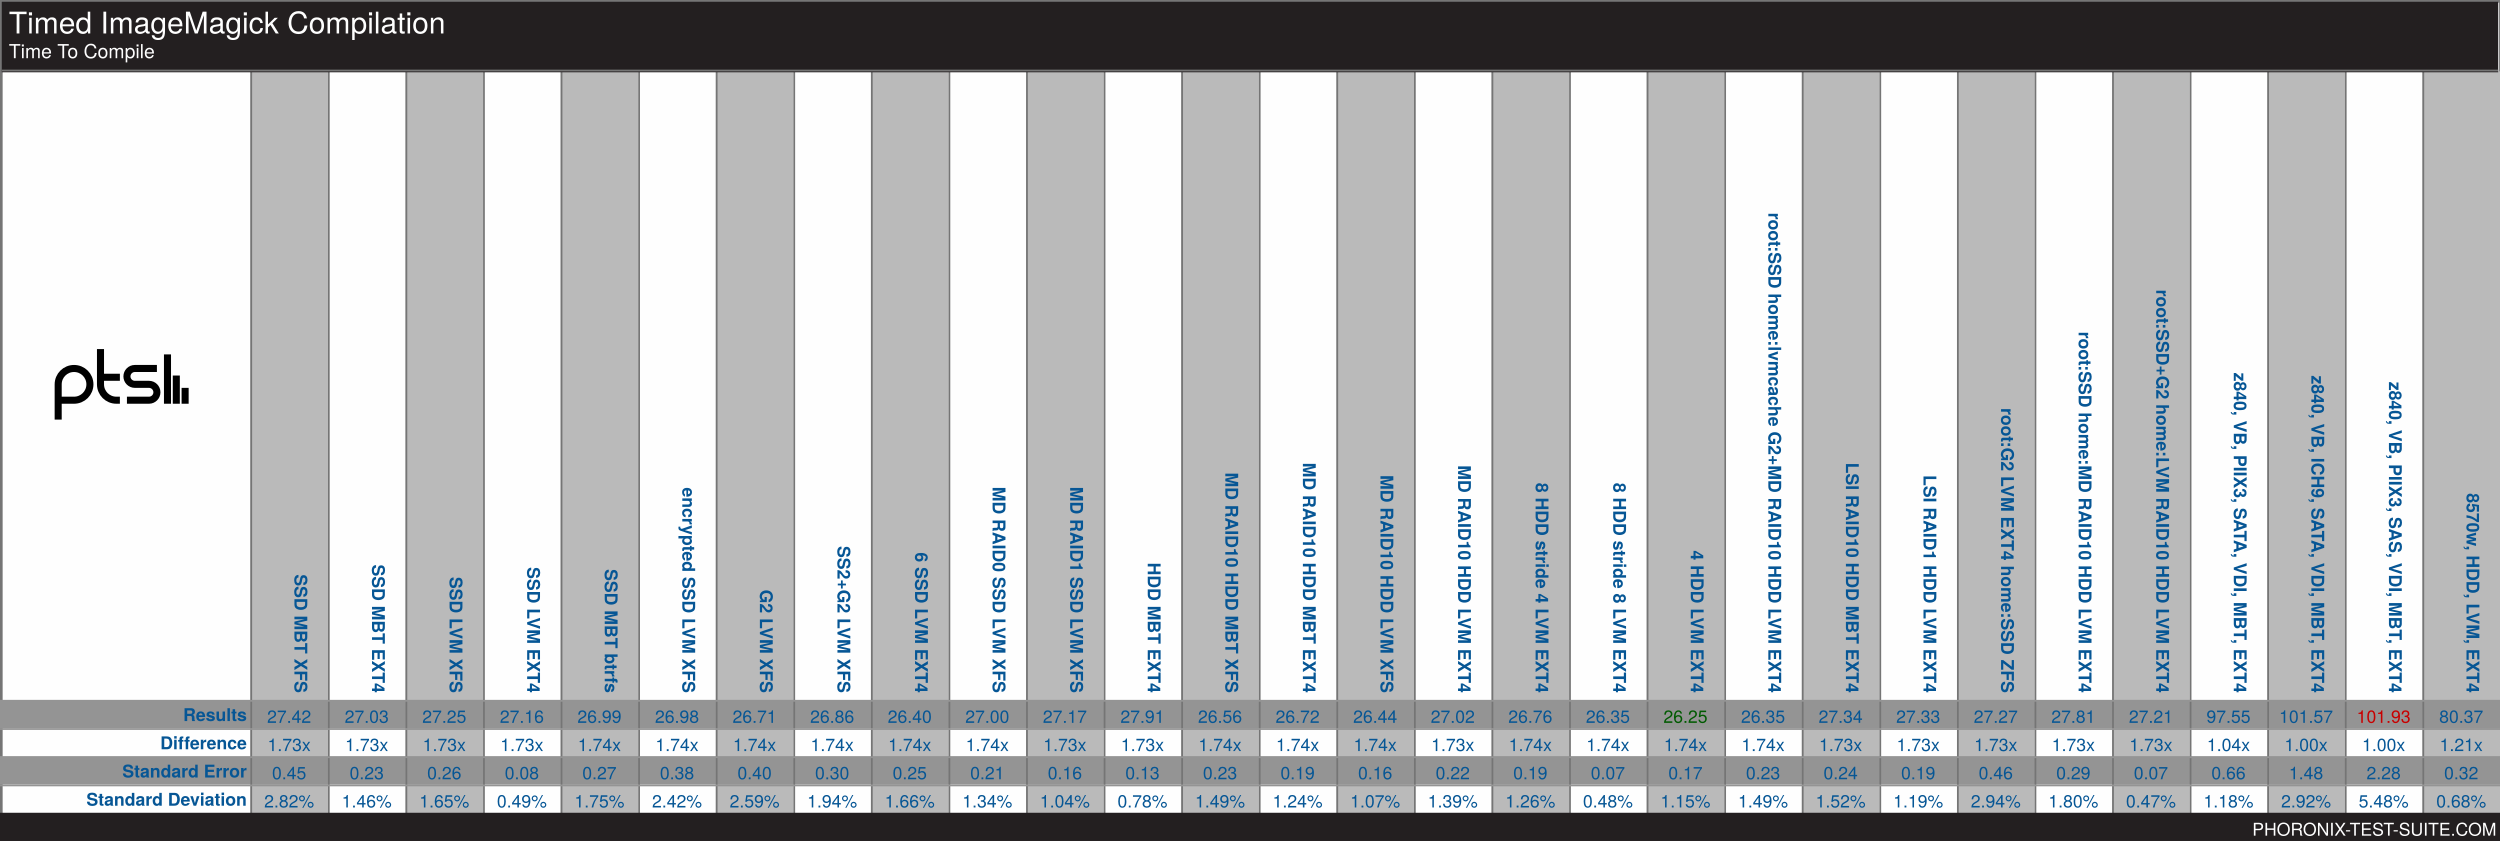
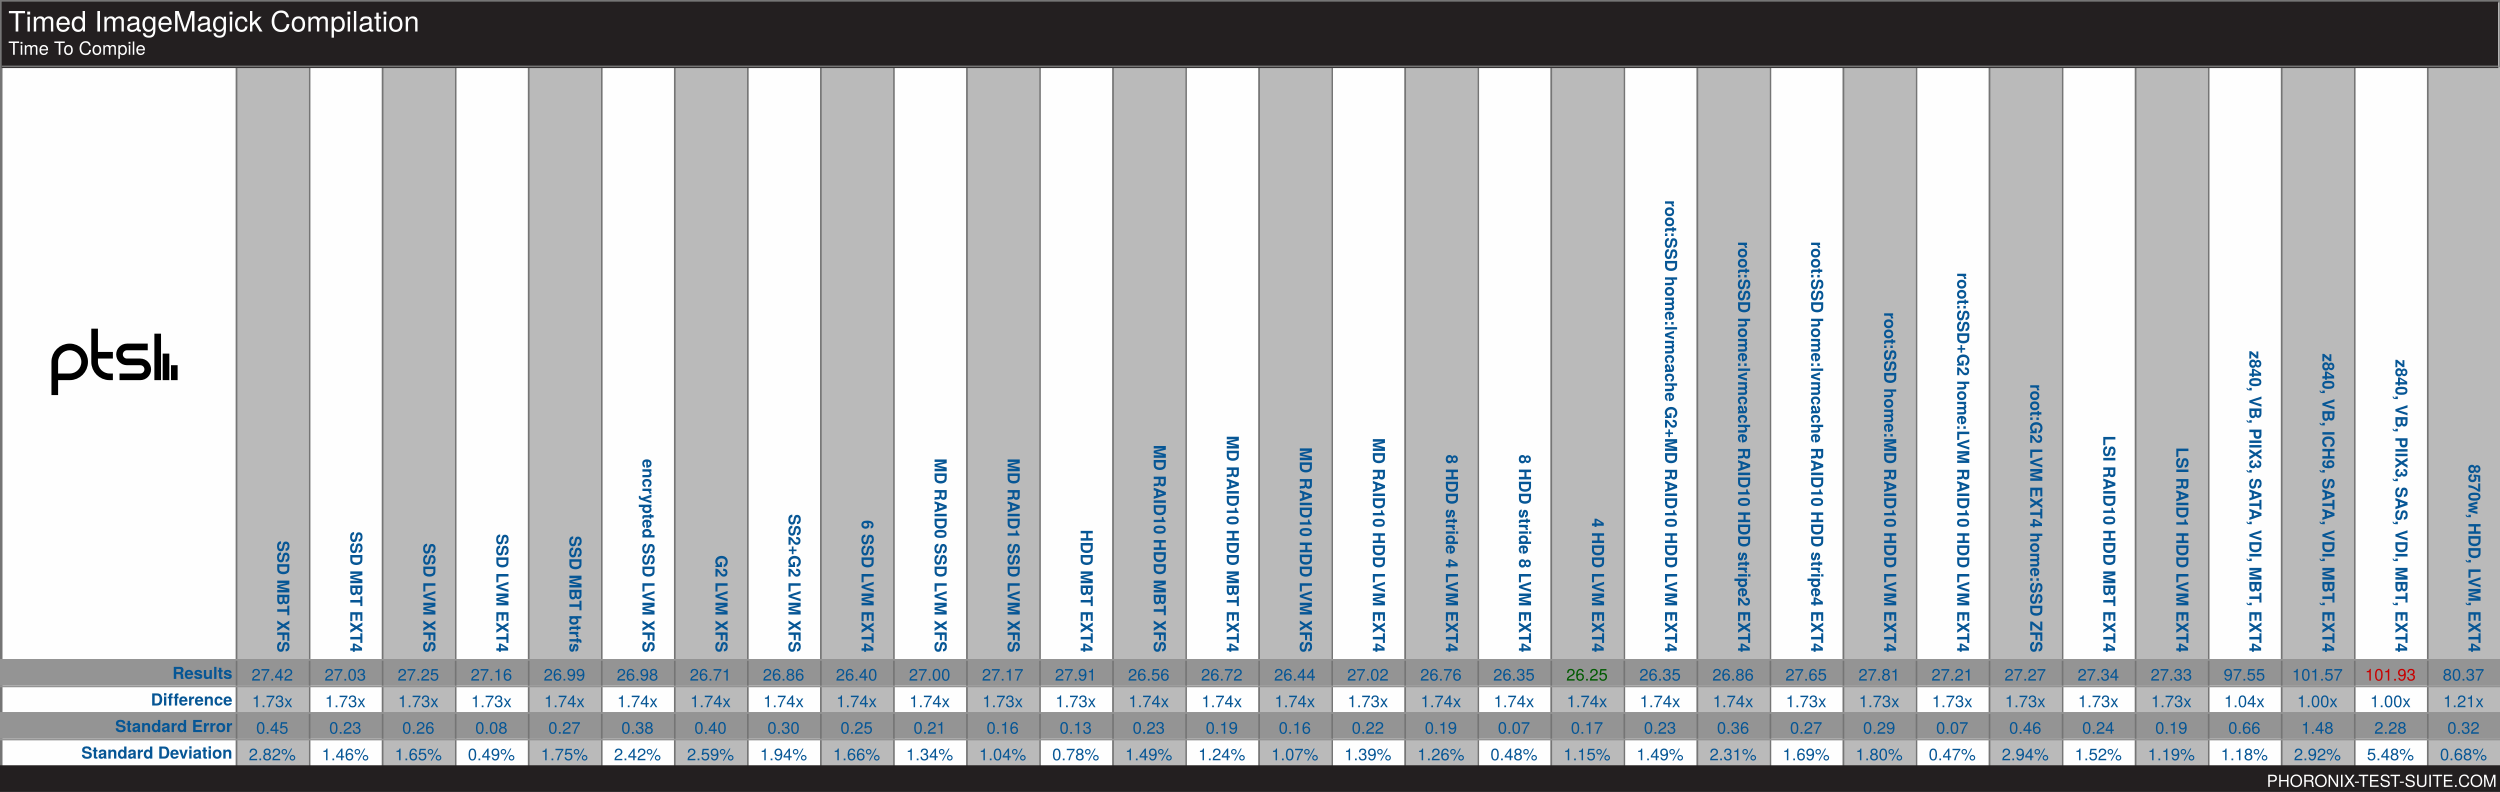
- <svg xmlns="http://www.w3.org/2000/svg" xmlns:xlink="http://www.w3.org/1999/xlink" version="1.1" font-family="sans-serif, droid-sans, helvetica, verdana, tahoma" viewbox="0 0 1418 477" width="1418" height="477" preserveAspectRatio="xMinYMin meet">
-   <rect x="0" y="0" width="1418" height="477" fill="#FEFEFE" stroke="#757575" stroke-width="2" />
-   <rect x="1" y="1" width="1417" height="476" fill="#FEFEFE" stroke="#757575" stroke-width="1" />
+ <svg xmlns="http://www.w3.org/2000/svg" xmlns:xlink="http://www.w3.org/1999/xlink" version="1.1" font-family="sans-serif, droid-sans, helvetica, verdana, tahoma" viewbox="0 0 1506 477" width="1506" height="477" preserveAspectRatio="xMinYMin meet">
+   <rect x="0" y="0" width="1506" height="477" fill="#FEFEFE" stroke="#757575" stroke-width="2" />
+   <rect x="1" y="1" width="1505" height="476" fill="#FEFEFE" stroke="#757575" stroke-width="1" />
  <path d="m74 22v9m-5-16v16m-5-28v28m-23-2h12.5c2.485 0 4.5-2.015 4.5-4.5s-2.015-4.5-4.5-4.5h-8c-2.485 0-4.5-2.015-4.5-4.5s2.015-4.5 4.5-4.5h12.5m-21 5h-11m11 13h-2c-4.971 0-9-4.029-9-9v-20m-24 40v-20c0-4.971 4.029-9 9-9 4.971 0 9 4.029 9 9s-4.029 9-9 9h-9" stroke="#000000" stroke-width="4" fill="none" transform="translate(31,198)" />
-   <line x1="142" y1="251" x2="1418" y2="251" stroke="#BABABA" stroke-width="421" stroke-dasharray="44,44" />
-   <line x1="709" y1="397" x2="709" y2="461" stroke="#949494" stroke-width="1418" stroke-dasharray="16,16" />
-   <line x1="142" y1="251" x2="1418" y2="251" stroke="#757575" stroke-width="421" stroke-dasharray="1,43" />
-   <rect x="1" y="1" width="1416" height="40" fill="#231f20" />
+   <line x1="142" y1="251" x2="1506" y2="251" stroke="#BABABA" stroke-width="421" stroke-dasharray="44,44" />
+   <line x1="753" y1="397" x2="753" y2="461" stroke="#949494" stroke-width="1506" stroke-dasharray="16,16" />
+   <line x1="142" y1="251" x2="1506" y2="251" stroke="#757575" stroke-width="421" stroke-dasharray="1,43" />
+   <rect x="1" y="1" width="1504" height="40" fill="#231f20" />
  <text x="5" y="19" font-size="17" fill="#FEFEFE" text-anchor="start">Timed ImageMagick Compilation</text>
  <text x="5" y="33" font-size="11" fill="#FEFEFE" text-anchor="start">Time To Compile</text>
-   <line x1="1" y1="40" x2="1417" y2="40" stroke="#757575" stroke-width="1" />
+   <line x1="1" y1="40" x2="1505" y2="40" stroke="#757575" stroke-width="1" />
  <g font-size="10" font-weight="bold" text-anchor="end" fill="#065695">
    <text x="140" y="409" fill="#065695">Results</text>
    <text x="140" y="425" fill="#065695">Difference</text>
    <text x="140" y="441" fill="#065695">Standard Error</text>
    <text x="140" y="457" fill="#065695">Standard Deviation</text>
  </g>
  <g font-size="10" fill="#065695" font-weight="bold" text-anchor="end">
    <text x="167" y="393" transform="rotate(90 167 393)">SSD MBT XFS</text>
    <text x="211" y="393" transform="rotate(90 211 393)">SSD MBT EXT4</text>
    <text x="255" y="393" transform="rotate(90 255 393)">SSD LVM XFS</text>
    <text x="299" y="393" transform="rotate(90 299 393)">SSD LVM EXT4</text>
    <text x="343" y="393" transform="rotate(90 343 393)">SSD MBT btrfs</text>
    <text x="387" y="393" transform="rotate(90 387 393)">encrypted SSD LVM XFS</text>
    <text x="431" y="393" transform="rotate(90 431 393)">G2 LVM XFS</text>
    <text x="475" y="393" transform="rotate(90 475 393)">SS2+G2 LVM XFS</text>
    <text x="519" y="393" transform="rotate(90 519 393)">6 SSD LVM EXT4</text>
    <text x="563" y="393" transform="rotate(90 563 393)">MD RAID0 SSD LVM XFS</text>
    <text x="607" y="393" transform="rotate(90 607 393)">MD RAID1 SSD LVM XFS</text>
    <text x="651" y="393" transform="rotate(90 651 393)">HDD MBT EXT4</text>
    <text x="695" y="393" transform="rotate(90 695 393)">MD RAID10 HDD MBT XFS</text>
    <text x="739" y="393" transform="rotate(90 739 393)">MD RAID10 HDD MBT EXT4</text>
    <text x="783" y="393" transform="rotate(90 783 393)">MD RAID10 HDD LVM XFS</text>
    <text x="827" y="393" transform="rotate(90 827 393)">MD RAID10 HDD LVM EXT4</text>
    <text x="871" y="393" transform="rotate(90 871 393)">8 HDD stride 4 LVM EXT4</text>
    <text x="915" y="393" transform="rotate(90 915 393)">8 HDD stride 8 LVM EXT4</text>
    <text x="959" y="393" transform="rotate(90 959 393)">4 HDD LVM EXT4</text>
    <text x="1003" y="393" transform="rotate(90 1003 393)">root:SSD home:lvmcache G2+MD RAID10 HDD LVM EXT4</text>
-     <text x="1047" y="393" transform="rotate(90 1047 393)">LSI RAID10 HDD MBT EXT4</text>
-     <text x="1091" y="393" transform="rotate(90 1091 393)">LSI RAID1 HDD LVM EXT4</text>
-     <text x="1135" y="393" transform="rotate(90 1135 393)">root:G2 LVM EXT4 home:SSD ZFS</text>
-     <text x="1179" y="393" transform="rotate(90 1179 393)">root:SSD home:MD RAID10 HDD LVM EXT4</text>
-     <text x="1223" y="393" transform="rotate(90 1223 393)">root:SSD+G2 home:LVM RAID10 HDD LVM EXT4</text>
-     <text x="1267" y="393" transform="rotate(90 1267 393)">z840, VB, PIIX3, SATA, VDI, MBT, EXT4</text>
-     <text x="1311" y="393" transform="rotate(90 1311 393)">z840, VB, ICH9, SATA, VDI, MBT, EXT4</text>
-     <text x="1355" y="393" transform="rotate(90 1355 393)">z840, VB, PIIX3, SAS, VDI, MBT, EXT4</text>
-     <text x="1399" y="393" transform="rotate(90 1399 393)">8570w, HDD, LVM, EXT4</text>
+     <text x="1047" y="393" transform="rotate(90 1047 393)">root:SSD home:lvmcache RAID10 HDD stripe2 EXT4</text>
+     <text x="1091" y="393" transform="rotate(90 1091 393)">root:SSD home:lvmcache RAID10 HDD stripe4 EXT4</text>
+     <text x="1135" y="393" transform="rotate(90 1135 393)">root:SSD home:MD RAID10 HDD LVM EXT4</text>
+     <text x="1179" y="393" transform="rotate(90 1179 393)">root:SSD+G2 home:LVM RAID10 HDD LVM EXT4</text>
+     <text x="1223" y="393" transform="rotate(90 1223 393)">root:G2 LVM EXT4 home:SSD ZFS</text>
+     <text x="1267" y="393" transform="rotate(90 1267 393)">LSI RAID10 HDD MBT EXT4</text>
+     <text x="1311" y="393" transform="rotate(90 1311 393)">LSI RAID1 HDD LVM EXT4</text>
+     <text x="1355" y="393" transform="rotate(90 1355 393)">z840, VB, PIIX3, SATA, VDI, MBT, EXT4</text>
+     <text x="1399" y="393" transform="rotate(90 1399 393)">z840, VB, ICH9, SATA, VDI, MBT, EXT4</text>
+     <text x="1443" y="393" transform="rotate(90 1443 393)">z840, VB, PIIX3, SAS, VDI, MBT, EXT4</text>
+     <text x="1487" y="393" transform="rotate(90 1487 393)">8570w, HDD, LVM, EXT4</text>
  </g>
  <g />
  <g text-anchor="middle" font-size="10">
    <text x="164" y="410" fill="#065695" xlink:title="STD Dev: 2.82%;  STD Error: 0.45">27.42</text>
    <text x="164" y="426" fill="#065695">1.73x</text>
    <text x="164" y="442" fill="#065695">0.45</text>
    <text x="164" y="458" fill="#065695">2.82%</text>
    <text x="208" y="410" fill="#065695" xlink:title="STD Dev: 1.46%;  STD Error: 0.23">27.03</text>
    <text x="208" y="426" fill="#065695">1.73x</text>
    <text x="208" y="442" fill="#065695">0.23</text>
    <text x="208" y="458" fill="#065695">1.46%</text>
    <text x="252" y="410" fill="#065695" xlink:title="STD Dev: 1.65%;  STD Error: 0.26">27.25</text>
    <text x="252" y="426" fill="#065695">1.73x</text>
    <text x="252" y="442" fill="#065695">0.26</text>
    <text x="252" y="458" fill="#065695">1.65%</text>
    <text x="296" y="410" fill="#065695" xlink:title="STD Dev: 0.49%;  STD Error: 0.08">27.16</text>
    <text x="296" y="426" fill="#065695">1.73x</text>
    <text x="296" y="442" fill="#065695">0.08</text>
    <text x="296" y="458" fill="#065695">0.49%</text>
    <text x="340" y="410" fill="#065695" xlink:title="STD Dev: 1.75%;  STD Error: 0.27">26.99</text>
    <text x="340" y="426" fill="#065695">1.74x</text>
    <text x="340" y="442" fill="#065695">0.27</text>
    <text x="340" y="458" fill="#065695">1.75%</text>
    <text x="384" y="410" fill="#065695" xlink:title="STD Dev: 2.42%;  STD Error: 0.38">26.98</text>
    <text x="384" y="426" fill="#065695">1.74x</text>
    <text x="384" y="442" fill="#065695">0.38</text>
    <text x="384" y="458" fill="#065695">2.42%</text>
    <text x="428" y="410" fill="#065695" xlink:title="STD Dev: 2.59%;  STD Error: 0.40">26.71</text>
    <text x="428" y="426" fill="#065695">1.74x</text>
    <text x="428" y="442" fill="#065695">0.40</text>
    <text x="428" y="458" fill="#065695">2.59%</text>
    <text x="472" y="410" fill="#065695" xlink:title="STD Dev: 1.94%;  STD Error: 0.30">26.86</text>
    <text x="472" y="426" fill="#065695">1.74x</text>
    <text x="472" y="442" fill="#065695">0.30</text>
    <text x="472" y="458" fill="#065695">1.94%</text>
    <text x="516" y="410" fill="#065695" xlink:title="STD Dev: 1.66%;  STD Error: 0.25">26.40</text>
    <text x="516" y="426" fill="#065695">1.74x</text>
    <text x="516" y="442" fill="#065695">0.25</text>
    <text x="516" y="458" fill="#065695">1.66%</text>
    <text x="560" y="410" fill="#065695" xlink:title="STD Dev: 1.34%;  STD Error: 0.21">27.00</text>
    <text x="560" y="426" fill="#065695">1.74x</text>
    <text x="560" y="442" fill="#065695">0.21</text>
    <text x="560" y="458" fill="#065695">1.34%</text>
    <text x="604" y="410" fill="#065695" xlink:title="STD Dev: 1.04%;  STD Error: 0.16">27.17</text>
    <text x="604" y="426" fill="#065695">1.73x</text>
    <text x="604" y="442" fill="#065695">0.16</text>
    <text x="604" y="458" fill="#065695">1.04%</text>
    <text x="648" y="410" fill="#065695" xlink:title="STD Dev: 0.78%;  STD Error: 0.13">27.91</text>
    <text x="648" y="426" fill="#065695">1.73x</text>
    <text x="648" y="442" fill="#065695">0.13</text>
    <text x="648" y="458" fill="#065695">0.78%</text>
    <text x="692" y="410" fill="#065695" xlink:title="STD Dev: 1.49%;  STD Error: 0.23">26.56</text>
    <text x="692" y="426" fill="#065695">1.74x</text>
    <text x="692" y="442" fill="#065695">0.23</text>
    <text x="692" y="458" fill="#065695">1.49%</text>
    <text x="736" y="410" fill="#065695" xlink:title="STD Dev: 1.24%;  STD Error: 0.19">26.72</text>
    <text x="736" y="426" fill="#065695">1.74x</text>
    <text x="736" y="442" fill="#065695">0.19</text>
    <text x="736" y="458" fill="#065695">1.24%</text>
    <text x="780" y="410" fill="#065695" xlink:title="STD Dev: 1.07%;  STD Error: 0.16">26.44</text>
    <text x="780" y="426" fill="#065695">1.74x</text>
    <text x="780" y="442" fill="#065695">0.16</text>
    <text x="780" y="458" fill="#065695">1.07%</text>
    <text x="824" y="410" fill="#065695" xlink:title="STD Dev: 1.39%;  STD Error: 0.22">27.02</text>
    <text x="824" y="426" fill="#065695">1.73x</text>
    <text x="824" y="442" fill="#065695">0.22</text>
    <text x="824" y="458" fill="#065695">1.39%</text>
    <text x="868" y="410" fill="#065695" xlink:title="STD Dev: 1.26%;  STD Error: 0.19">26.76</text>
    <text x="868" y="426" fill="#065695">1.74x</text>
    <text x="868" y="442" fill="#065695">0.19</text>
    <text x="868" y="458" fill="#065695">1.26%</text>
    <text x="912" y="410" fill="#065695" xlink:title="STD Dev: 0.48%;  STD Error: 0.07">26.35</text>
    <text x="912" y="426" fill="#065695">1.74x</text>
    <text x="912" y="442" fill="#065695">0.07</text>
    <text x="912" y="458" fill="#065695">0.48%</text>
    <text x="956" y="410" fill="#005a00" xlink:title="STD Dev: 1.15%;  STD Error: 0.17">26.25</text>
    <text x="956" y="426" fill="#065695">1.74x</text>
    <text x="956" y="442" fill="#065695">0.17</text>
    <text x="956" y="458" fill="#065695">1.15%</text>
    <text x="1000" y="410" fill="#065695" xlink:title="STD Dev: 1.49%;  STD Error: 0.23">26.35</text>
    <text x="1000" y="426" fill="#065695">1.74x</text>
    <text x="1000" y="442" fill="#065695">0.23</text>
    <text x="1000" y="458" fill="#065695">1.49%</text>
-     <text x="1044" y="410" fill="#065695" xlink:title="STD Dev: 1.52%;  STD Error: 0.24">27.34</text>
-     <text x="1044" y="426" fill="#065695">1.73x</text>
-     <text x="1044" y="442" fill="#065695">0.24</text>
-     <text x="1044" y="458" fill="#065695">1.52%</text>
-     <text x="1088" y="410" fill="#065695" xlink:title="STD Dev: 1.19%;  STD Error: 0.19">27.33</text>
+     <text x="1044" y="410" fill="#065695" xlink:title="STD Dev: 2.31%;  STD Error: 0.36">26.86</text>
+     <text x="1044" y="426" fill="#065695">1.74x</text>
+     <text x="1044" y="442" fill="#065695">0.36</text>
+     <text x="1044" y="458" fill="#065695">2.31%</text>
+     <text x="1088" y="410" fill="#065695" xlink:title="STD Dev: 1.69%;  STD Error: 0.27">27.65</text>
    <text x="1088" y="426" fill="#065695">1.73x</text>
-     <text x="1088" y="442" fill="#065695">0.19</text>
-     <text x="1088" y="458" fill="#065695">1.19%</text>
-     <text x="1132" y="410" fill="#065695" xlink:title="STD Dev: 2.94%;  STD Error: 0.46">27.27</text>
+     <text x="1088" y="442" fill="#065695">0.27</text>
+     <text x="1088" y="458" fill="#065695">1.69%</text>
+     <text x="1132" y="410" fill="#065695" xlink:title="STD Dev: 1.80%;  STD Error: 0.29">27.81</text>
    <text x="1132" y="426" fill="#065695">1.73x</text>
-     <text x="1132" y="442" fill="#065695">0.46</text>
-     <text x="1132" y="458" fill="#065695">2.94%</text>
-     <text x="1176" y="410" fill="#065695" xlink:title="STD Dev: 1.80%;  STD Error: 0.29">27.81</text>
+     <text x="1132" y="442" fill="#065695">0.29</text>
+     <text x="1132" y="458" fill="#065695">1.80%</text>
+     <text x="1176" y="410" fill="#065695" xlink:title="STD Dev: 0.47%;  STD Error: 0.07">27.21</text>
    <text x="1176" y="426" fill="#065695">1.73x</text>
-     <text x="1176" y="442" fill="#065695">0.29</text>
-     <text x="1176" y="458" fill="#065695">1.80%</text>
-     <text x="1220" y="410" fill="#065695" xlink:title="STD Dev: 0.47%;  STD Error: 0.07">27.21</text>
+     <text x="1176" y="442" fill="#065695">0.07</text>
+     <text x="1176" y="458" fill="#065695">0.47%</text>
+     <text x="1220" y="410" fill="#065695" xlink:title="STD Dev: 2.94%;  STD Error: 0.46">27.27</text>
    <text x="1220" y="426" fill="#065695">1.73x</text>
-     <text x="1220" y="442" fill="#065695">0.07</text>
-     <text x="1220" y="458" fill="#065695">0.47%</text>
-     <text x="1264" y="410" fill="#065695" xlink:title="STD Dev: 1.18%;  STD Error: 0.66">97.55</text>
-     <text x="1264" y="426" fill="#065695">1.04x</text>
-     <text x="1264" y="442" fill="#065695">0.66</text>
-     <text x="1264" y="458" fill="#065695">1.18%</text>
-     <text x="1308" y="410" fill="#065695" xlink:title="STD Dev: 2.92%;  STD Error: 1.48">101.57</text>
-     <text x="1308" y="426" fill="#065695">1.00x</text>
-     <text x="1308" y="442" fill="#065695">1.48</text>
-     <text x="1308" y="458" fill="#065695">2.92%</text>
-     <text x="1352" y="410" fill="#C80000" xlink:title="STD Dev: 5.48%;  STD Error: 2.28">101.93</text>
-     <text x="1352" y="426" fill="#065695">1.00x</text>
-     <text x="1352" y="442" fill="#065695">2.28</text>
-     <text x="1352" y="458" fill="#065695">5.48%</text>
-     <text x="1396" y="410" fill="#065695" xlink:title="STD Dev: 0.68%;  STD Error: 0.32">80.37</text>
-     <text x="1396" y="426" fill="#065695">1.21x</text>
-     <text x="1396" y="442" fill="#065695">0.32</text>
-     <text x="1396" y="458" fill="#065695">0.68%</text>
+     <text x="1220" y="442" fill="#065695">0.46</text>
+     <text x="1220" y="458" fill="#065695">2.94%</text>
+     <text x="1264" y="410" fill="#065695" xlink:title="STD Dev: 1.52%;  STD Error: 0.24">27.34</text>
+     <text x="1264" y="426" fill="#065695">1.73x</text>
+     <text x="1264" y="442" fill="#065695">0.24</text>
+     <text x="1264" y="458" fill="#065695">1.52%</text>
+     <text x="1308" y="410" fill="#065695" xlink:title="STD Dev: 1.19%;  STD Error: 0.19">27.33</text>
+     <text x="1308" y="426" fill="#065695">1.73x</text>
+     <text x="1308" y="442" fill="#065695">0.19</text>
+     <text x="1308" y="458" fill="#065695">1.19%</text>
+     <text x="1352" y="410" fill="#065695" xlink:title="STD Dev: 1.18%;  STD Error: 0.66">97.55</text>
+     <text x="1352" y="426" fill="#065695">1.04x</text>
+     <text x="1352" y="442" fill="#065695">0.66</text>
+     <text x="1352" y="458" fill="#065695">1.18%</text>
+     <text x="1396" y="410" fill="#065695" xlink:title="STD Dev: 2.92%;  STD Error: 1.48">101.57</text>
+     <text x="1396" y="426" fill="#065695">1.00x</text>
+     <text x="1396" y="442" fill="#065695">1.48</text>
+     <text x="1396" y="458" fill="#065695">2.92%</text>
+     <text x="1440" y="410" fill="#C80000" xlink:title="STD Dev: 5.48%;  STD Error: 2.28">101.93</text>
+     <text x="1440" y="426" fill="#065695">1.00x</text>
+     <text x="1440" y="442" fill="#065695">2.28</text>
+     <text x="1440" y="458" fill="#065695">5.48%</text>
+     <text x="1484" y="410" fill="#065695" xlink:title="STD Dev: 0.68%;  STD Error: 0.32">80.37</text>
+     <text x="1484" y="426" fill="#065695">1.21x</text>
+     <text x="1484" y="442" fill="#065695">0.32</text>
+     <text x="1484" y="458" fill="#065695">0.68%</text>
  </g>
-   <line x1="709" y1="397" x2="709" y2="461" stroke="#949494" stroke-width="1418" stroke-dasharray="1,15" />
-   <rect x="0" y="461" width="1418" height="16" fill="#231f20" />
+   <line x1="753" y1="397" x2="753" y2="461" stroke="#949494" stroke-width="1506" stroke-dasharray="1,15" />
+   <rect x="0" y="461" width="1506" height="16" fill="#231f20" />
  <a xlink:href="http://www.phoronix-test-suite.com/" xlink:show="new">
-     <text x="1416" y="474" font-size="10" fill="#FFFFFF" text-anchor="end" xlink:show="new">PHORONIX-TEST-SUITE.COM</text>
+     <text x="1504" y="474" font-size="10" fill="#FFFFFF" text-anchor="end" xlink:show="new">PHORONIX-TEST-SUITE.COM</text>
  </a>
</svg>
